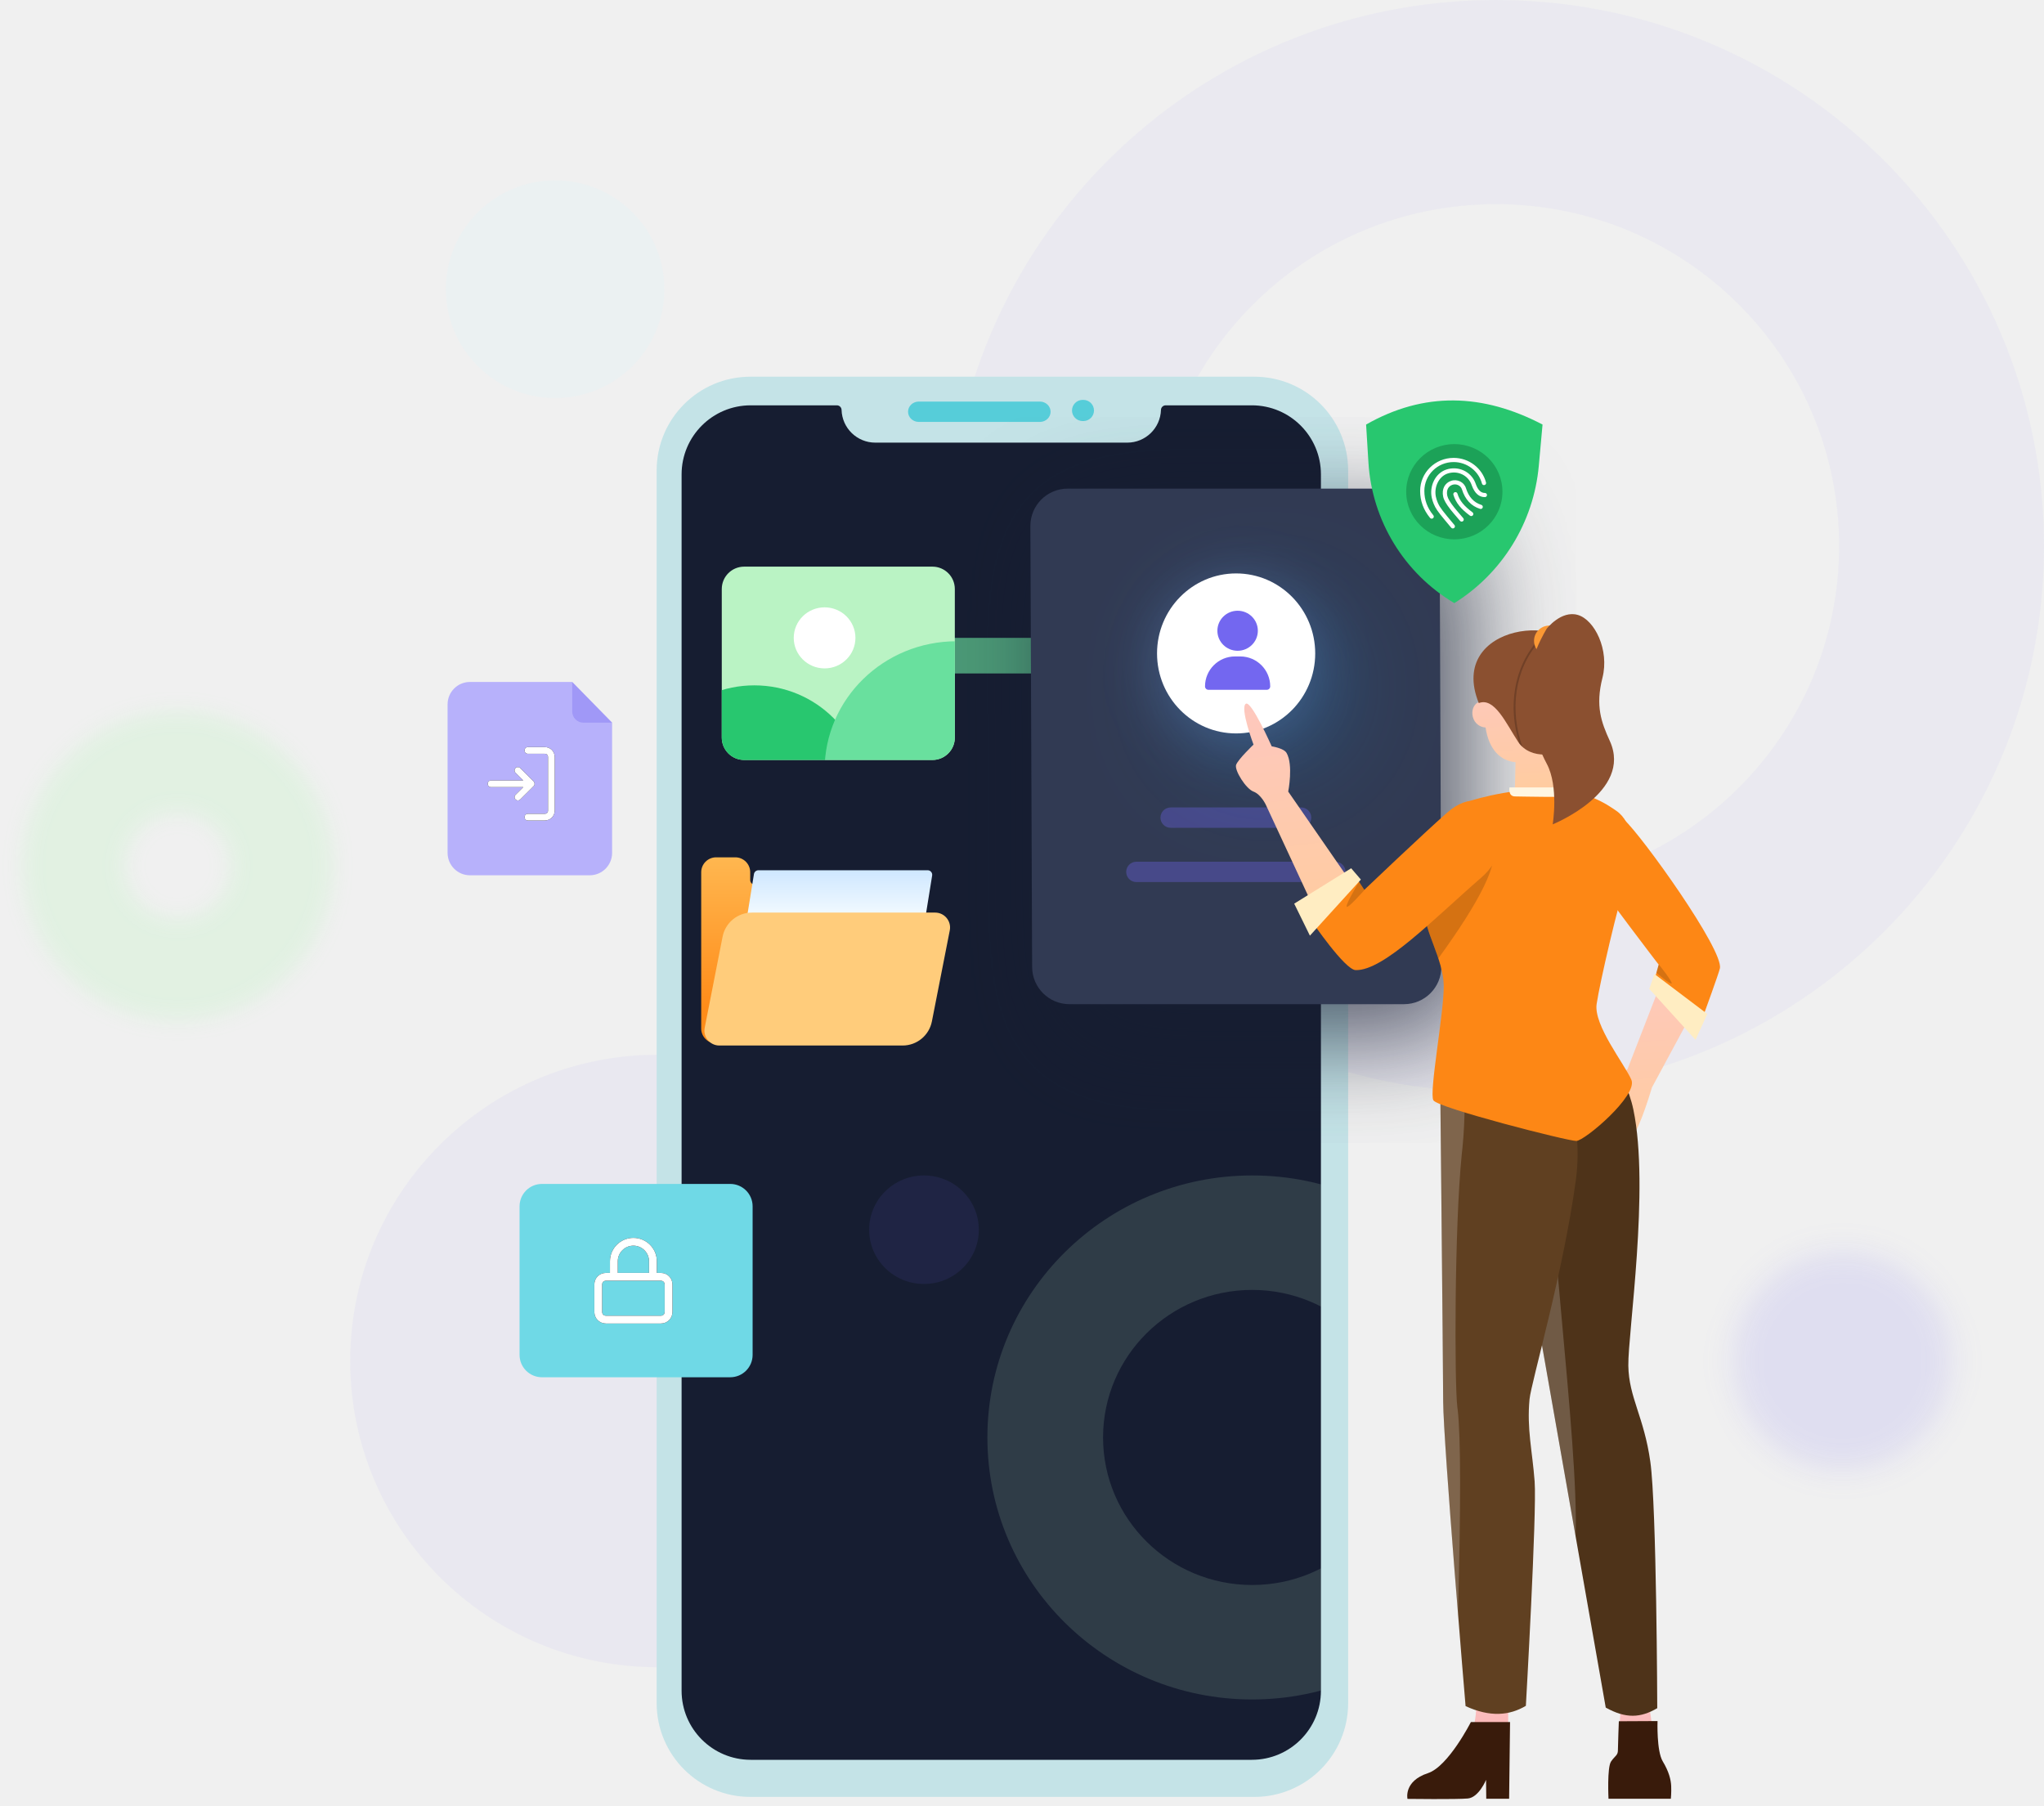
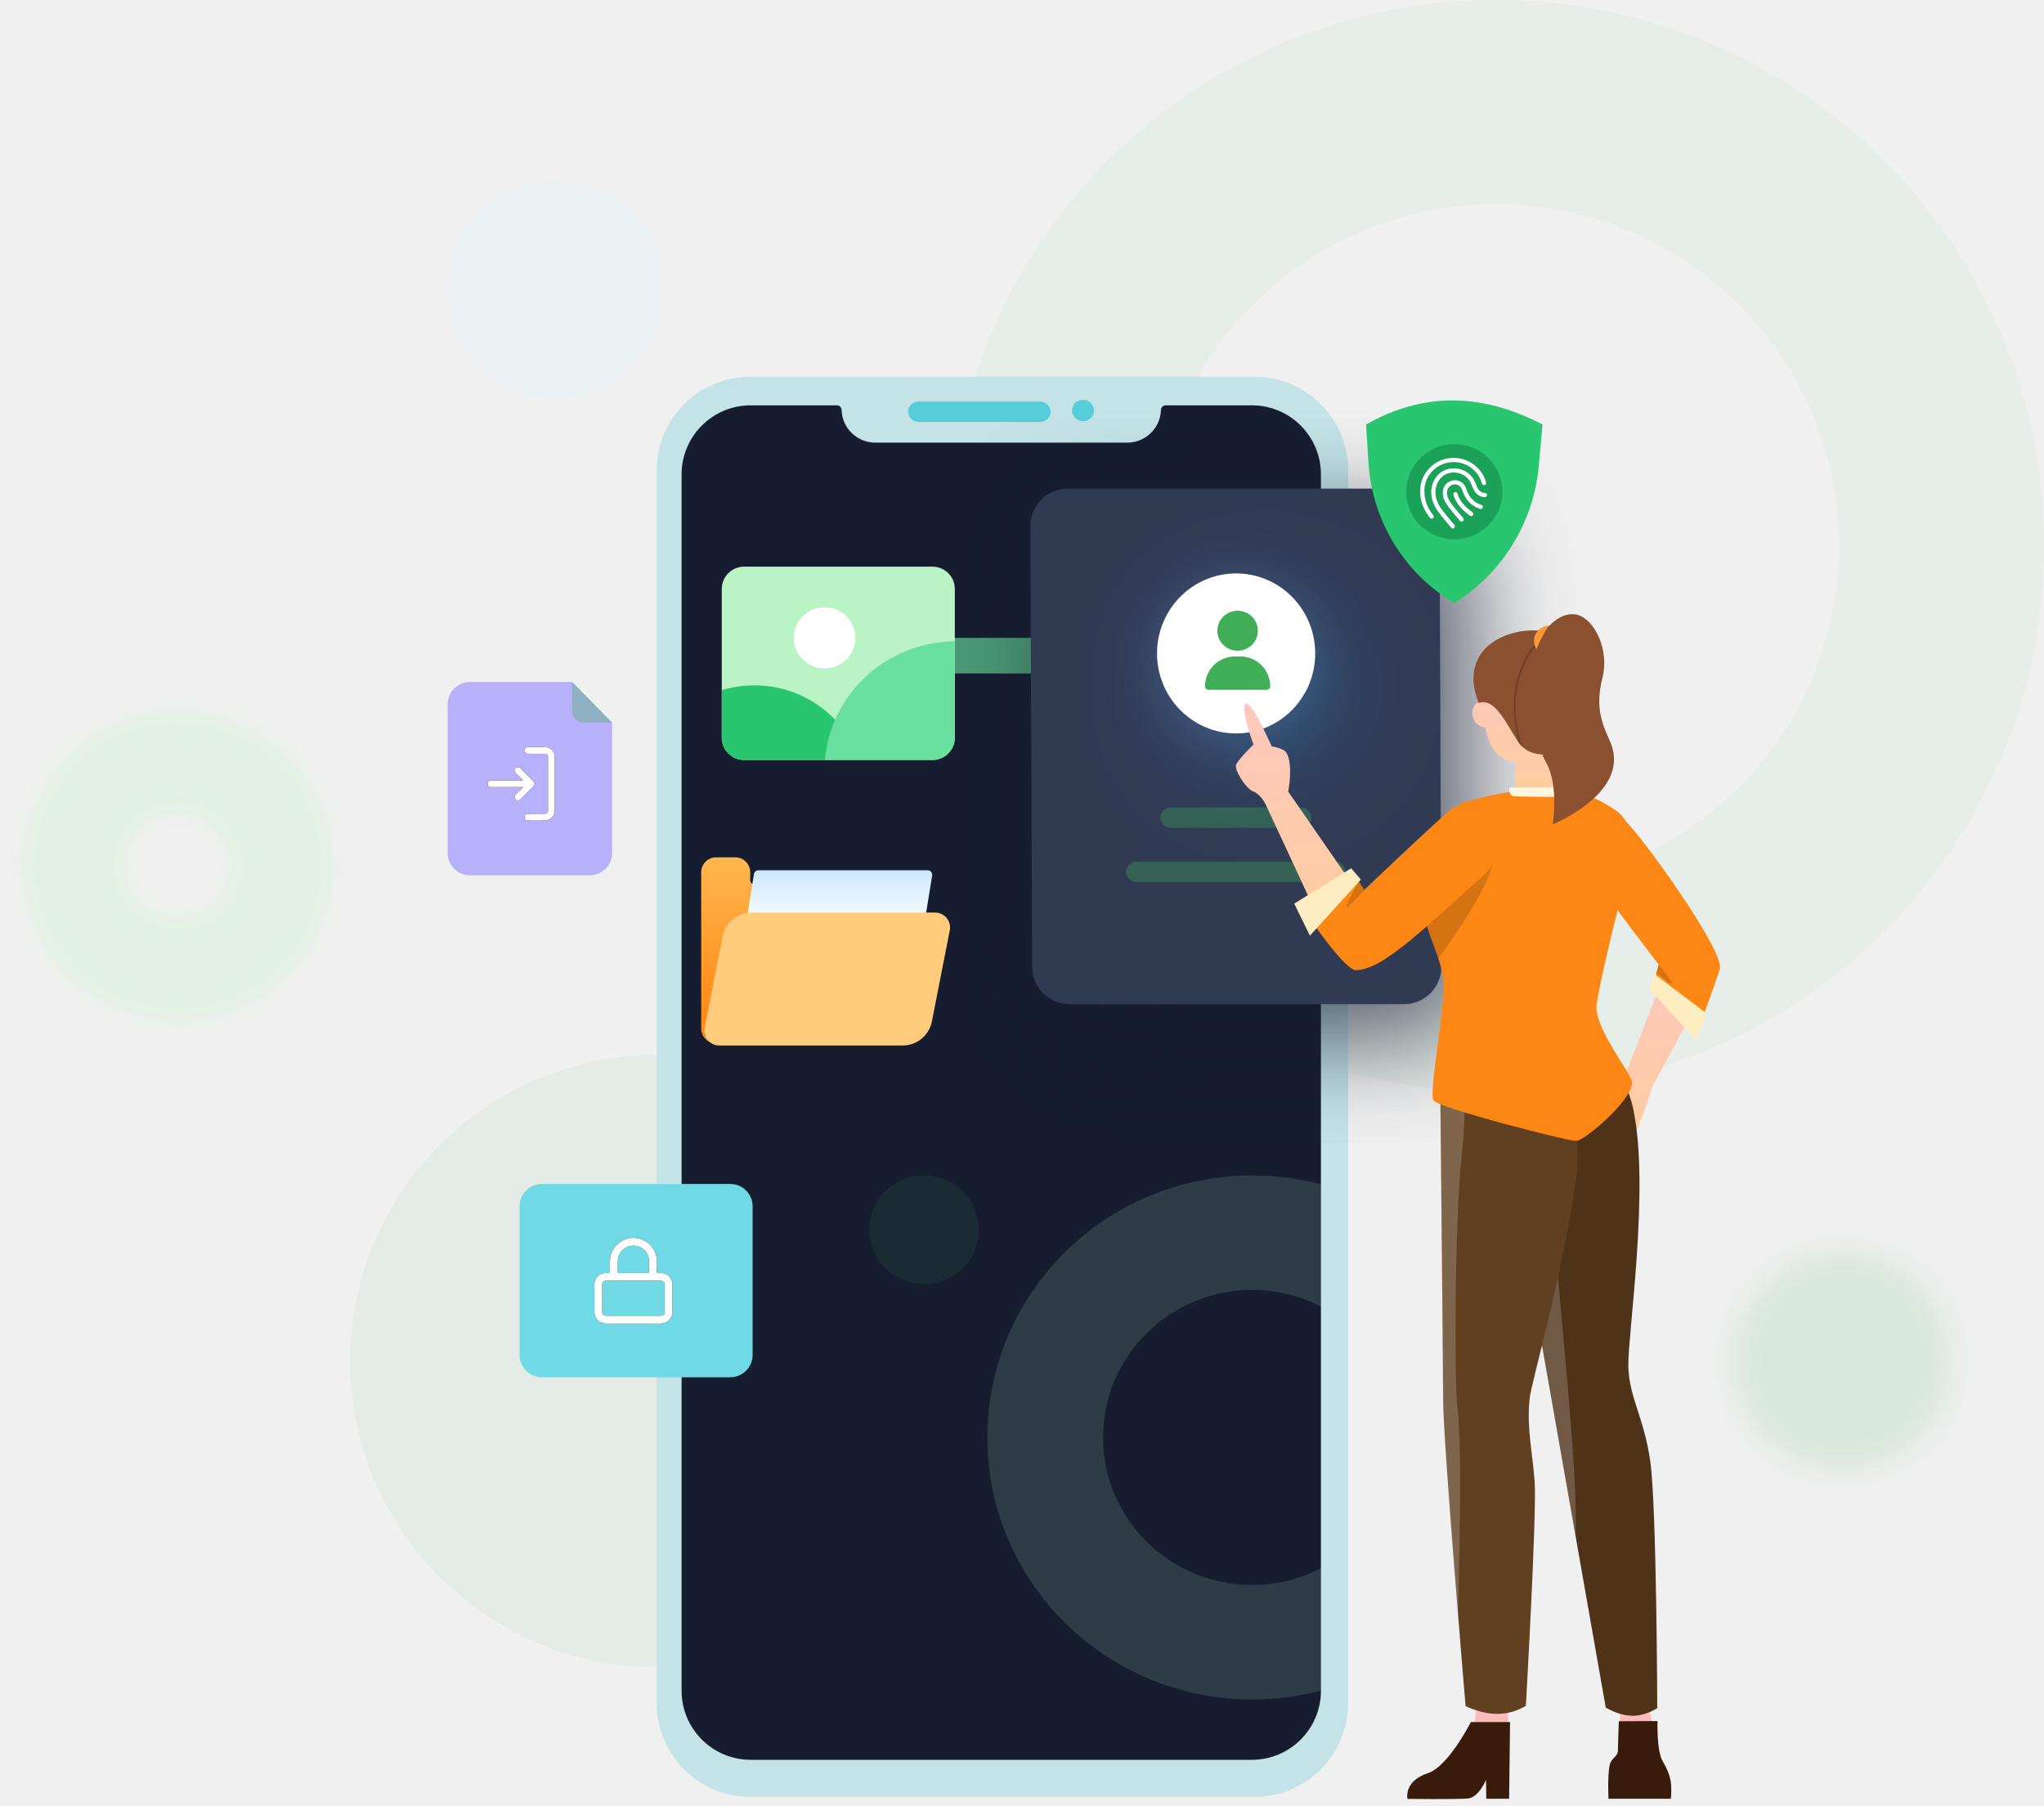
<svg xmlns="http://www.w3.org/2000/svg" width="548" height="484" viewBox="0 0 548 484" fill="none">
  <g id="Illustration">
    <g id="Shape">
-       <path id="Oval" opacity="0.053" fill-rule="evenodd" clip-rule="evenodd" d="M548 146.415C548 65.552 482.211 0 401.056 0C319.901 0 254.111 65.552 254.111 146.415C254.111 227.278 319.901 292.831 401.056 292.831C482.211 292.831 548 227.278 548 146.415ZM309.044 146.415C309.044 95.781 350.239 54.735 401.056 54.735C451.872 54.735 493.067 95.781 493.067 146.415C493.067 197.049 451.872 238.096 401.056 238.096C350.239 238.096 309.044 197.049 309.044 146.415Z" fill="#7367F0" />
+       <path id="Oval" opacity="0.053" fill-rule="evenodd" clip-rule="evenodd" d="M548 146.415C548 65.552 482.211 0 401.056 0C319.901 0 254.111 65.552 254.111 146.415C254.111 227.278 319.901 292.831 401.056 292.831C482.211 292.831 548 227.278 548 146.415ZM309.044 146.415C309.044 95.781 350.239 54.735 401.056 54.735C451.872 54.735 493.067 95.781 493.067 146.415C493.067 197.049 451.872 238.096 401.056 238.096C350.239 238.096 309.044 197.049 309.044 146.415Z" fill="#3fae56" />
      <g id="Oval_2" opacity="0.141" filter="url(#filter0_f)">
        <path fill-rule="evenodd" clip-rule="evenodd" d="M89.314 232.166C89.314 209.243 70.664 190.659 47.657 190.659C24.651 190.659 6 209.243 6 232.166C6 255.09 24.651 273.673 47.657 273.673C70.664 273.673 89.314 255.09 89.314 232.166ZM33.466 232.166C33.466 224.357 39.82 218.027 47.657 218.027C55.495 218.027 61.848 224.357 61.848 232.166C61.848 239.976 55.495 246.306 47.657 246.306C39.82 246.306 33.466 239.976 33.466 232.166Z" fill="#8BF78F" />
      </g>
-       <ellipse id="Oval_3" cx="176.29" cy="364.898" rx="82.399" ry="82.102" fill="#7367F0" fill-opacity="0.061" />
+       <ellipse id="Oval_3" cx="176.29" cy="364.898" rx="82.399" ry="82.102" fill="#3fae56" fill-opacity="0.061" />
      <ellipse id="Oval_4" opacity="0.141" cx="148.825" cy="77.541" rx="29.297" ry="29.192" fill="#CEF5FF" />
      <g id="Oval_5" filter="url(#filter1_f)">
-         <ellipse cx="493.983" cy="364.898" rx="29.297" ry="29.192" fill="#7367F0" fill-opacity="0.136" />
+         <ellipse cx="493.983" cy="364.898" rx="29.297" ry="29.192" fill="#3fae56" fill-opacity="0.136" />
      </g>
    </g>
    <g id="File Organizer">
      <g id="Phone3">
        <path id="Rectangle" fill-rule="evenodd" clip-rule="evenodd" d="M176.051 126.137C176.051 112.254 187.305 101 201.188 101H336.301C350.184 101 361.438 112.254 361.438 126.137V456.637C361.438 470.52 350.184 481.774 336.301 481.774H201.188C187.305 481.774 176.051 470.52 176.051 456.637V126.137Z" fill="#C4E3E7" />
        <g id="Group 48">
          <path id="Rectangle_2" fill-rule="evenodd" clip-rule="evenodd" d="M182.737 127.195C182.737 116.966 191.03 108.673 201.259 108.673H224.364C225.046 108.673 225.605 109.216 225.625 109.898V109.898C225.768 114.787 229.772 118.676 234.663 118.676H302.219C307.11 118.676 311.114 114.787 311.257 109.898V109.898C311.277 109.216 311.835 108.673 312.518 108.673H335.622C345.852 108.673 354.144 116.966 354.144 127.195V453.306C354.144 463.535 345.852 471.828 335.622 471.828H201.259C191.03 471.828 182.737 463.535 182.737 453.306V127.195Z" fill="#161D31" />
          <mask id="mask0" mask-type="alpha" maskUnits="userSpaceOnUse" x="182" y="108" width="173" height="364">
            <path id="Rectangle_3" fill-rule="evenodd" clip-rule="evenodd" d="M182.737 127.195C182.737 116.966 191.03 108.673 201.259 108.673H224.364C225.046 108.673 225.605 109.216 225.625 109.898V109.898C225.768 114.787 229.772 118.676 234.663 118.676H302.219C307.11 118.676 311.114 114.787 311.257 109.898V109.898C311.277 109.216 311.835 108.673 312.518 108.673H335.622C345.852 108.673 354.144 116.966 354.144 127.195V453.306C354.144 463.535 345.852 471.828 335.622 471.828H201.259C191.03 471.828 182.737 463.535 182.737 453.306V127.195Z" fill="white" />
          </mask>
          <g mask="url(#mask0)">
-             <ellipse id="Oval_6" opacity="0.099" cx="247.722" cy="329.703" rx="14.702" ry="14.55" fill="#7367F0" />
+             <ellipse id="Oval_6" opacity="0.099" cx="247.722" cy="329.703" rx="14.702" ry="14.55" fill="#3fae56" />
            <path id="Oval_7" opacity="0.141" fill-rule="evenodd" clip-rule="evenodd" d="M335.704 315.153C374.906 315.153 406.686 346.604 406.686 385.401C406.686 424.198 374.906 455.649 335.704 455.649C296.501 455.649 264.722 424.198 264.722 385.401C264.722 346.604 296.501 315.153 335.704 315.153ZM335.704 345.844C313.629 345.844 295.733 363.555 295.733 385.401C295.733 407.248 313.629 424.958 335.704 424.958C357.779 424.958 375.674 407.248 375.674 385.401C375.674 363.555 357.779 345.844 335.704 345.844Z" fill="#C8F5D0" />
            <path id="Rectangle_4" fill-rule="evenodd" clip-rule="evenodd" d="M203.617 175.795C203.617 173.158 205.755 171.021 208.391 171.021H329.781C332.417 171.021 334.555 173.158 334.555 175.795V175.795C334.555 178.431 332.417 180.569 329.781 180.569H208.391C205.755 180.569 203.617 178.431 203.617 175.795V175.795Z" fill="#68DE9E" fill-opacity="0.642" />
          </g>
        </g>
        <path id="Path" d="M278.793 107.666C280.378 107.666 281.664 108.888 281.664 110.394C281.664 111.868 280.435 113.068 278.898 113.121L278.793 113.122H246.324C244.738 113.122 243.452 111.901 243.452 110.394C243.452 108.921 244.681 107.721 246.218 107.668L246.324 107.666H278.793Z" fill="#56CDD9" />
        <path id="Path_2" d="M290.429 107.211C292.015 107.211 293.301 108.484 293.301 110.053C293.301 111.588 292.072 112.838 290.535 112.893L290.429 112.895H290.279C288.693 112.895 287.407 111.623 287.407 110.053C287.407 108.519 288.636 107.268 290.173 107.213L290.279 107.211H290.429Z" fill="#56CDD9" />
      </g>
      <g id="Icon54">
        <g id="Group 37">
          <path id="Rectangle_5" fill-rule="evenodd" clip-rule="evenodd" d="M187.996 233.861C187.996 231.652 189.787 229.861 191.996 229.861L197.132 229.861C199.341 229.861 201.132 231.652 201.132 233.861V235.965C201.132 236.638 201.678 237.184 202.351 237.184H243.654C245.864 237.184 247.654 238.975 247.654 241.184V275.755C247.654 277.964 245.864 279.755 243.654 279.755H191.996C189.787 279.755 187.996 277.964 187.996 275.755V233.861Z" fill="url(#paint0_linear)" />
          <path id="Rectangle_6" fill-rule="evenodd" clip-rule="evenodd" d="M202.134 234.351C202.23 233.76 202.74 233.326 203.338 233.326H248.707C249.458 233.326 250.031 233.998 249.911 234.739L243.1 276.997C243.005 277.588 242.495 278.022 241.897 278.022H196.527C195.776 278.022 195.204 277.35 195.323 276.609L202.134 234.351Z" fill="url(#paint1_linear)" />
          <path id="Rectangle_7" fill-rule="evenodd" clip-rule="evenodd" d="M250.713 244.677C253.232 244.677 255.124 246.976 254.638 249.448L249.842 273.86C249.105 277.612 245.816 280.318 241.992 280.318H192.858C190.34 280.318 188.448 278.018 188.933 275.547L193.73 251.135C194.467 247.383 197.756 244.677 201.579 244.677L250.713 244.677Z" fill="#FFCC7B" />
        </g>
      </g>
      <g id="Group 28">
        <path id="Rectangle_8" fill-rule="evenodd" clip-rule="evenodd" d="M120 188.842C120 185.528 122.686 182.842 126 182.842H153.414L164.105 193.754V228.675C164.105 231.989 161.419 234.675 158.105 234.675H126C122.686 234.675 120 231.989 120 228.675V188.842Z" fill="#B7B1FB" />
        <g id="Icon">
          <path id="Mask" fill-rule="evenodd" clip-rule="evenodd" d="M146.031 219.984C147.557 219.984 148.724 218.821 148.724 217.3V202.986C148.724 201.465 147.557 200.302 146.031 200.302H141.543C141.005 200.302 140.646 200.66 140.646 201.197C140.646 201.734 141.005 202.092 141.543 202.092H146.031C146.57 202.092 146.929 202.45 146.929 202.986V217.3C146.929 217.837 146.57 218.195 146.031 218.195H141.543C141.005 218.195 140.646 218.553 140.646 219.089C140.646 219.626 141.005 219.984 141.543 219.984H146.031ZM143.249 209.785C143.338 210.054 143.338 210.322 143.249 210.501C143.249 210.591 143.159 210.68 143.069 210.77L139.479 214.348C139.299 214.527 139.03 214.616 138.85 214.616C138.671 214.616 138.401 214.527 138.222 214.348C137.863 213.99 137.863 213.453 138.222 213.096L140.286 211.038H131.669C131.131 211.038 130.771 210.68 130.771 210.143C130.771 209.607 131.131 209.249 131.669 209.249H140.286L138.222 207.191C137.863 206.833 137.863 206.296 138.222 205.939C138.581 205.581 139.12 205.581 139.479 205.939L143.069 209.517C143.114 209.562 143.136 209.607 143.159 209.651C143.181 209.696 143.204 209.741 143.249 209.785Z" fill="black" />
          <mask id="mask1" mask-type="alpha" maskUnits="userSpaceOnUse" x="130" y="200" width="19" height="20">
            <path id="Mask_2" fill-rule="evenodd" clip-rule="evenodd" d="M146.031 219.984C147.557 219.984 148.724 218.821 148.724 217.3V202.986C148.724 201.465 147.557 200.302 146.031 200.302H141.543C141.005 200.302 140.646 200.66 140.646 201.197C140.646 201.734 141.005 202.092 141.543 202.092H146.031C146.57 202.092 146.929 202.45 146.929 202.986V217.3C146.929 217.837 146.57 218.195 146.031 218.195H141.543C141.005 218.195 140.646 218.553 140.646 219.089C140.646 219.626 141.005 219.984 141.543 219.984H146.031ZM143.249 209.785C143.338 210.054 143.338 210.322 143.249 210.501C143.249 210.591 143.159 210.68 143.069 210.77L139.479 214.348C139.299 214.527 139.03 214.616 138.85 214.616C138.671 214.616 138.401 214.527 138.222 214.348C137.863 213.99 137.863 213.453 138.222 213.096L140.286 211.038H131.669C131.131 211.038 130.771 210.68 130.771 210.143C130.771 209.607 131.131 209.249 131.669 209.249H140.286L138.222 207.191C137.863 206.833 137.863 206.296 138.222 205.939C138.581 205.581 139.12 205.581 139.479 205.939L143.069 209.517C143.114 209.562 143.136 209.607 143.159 209.651C143.181 209.696 143.204 209.741 143.249 209.785Z" fill="white" />
          </mask>
          <g mask="url(#mask1)">
            <g id="Icon Color">
              <rect id="ð¨ Icon Color" x="128.977" y="199.408" width="21.543" height="21.471" fill="white" />
            </g>
          </g>
        </g>
-         <path id="Path_3" opacity="0.34" d="M164.106 193.754H156.414C154.757 193.754 153.414 192.411 153.414 190.754V182.842L164.106 193.754Z" fill="#7367F0" />
+         <path id="Path_3" opacity="0.34" d="M164.106 193.754H156.414C154.757 193.754 153.414 192.411 153.414 190.754V182.842L164.106 193.754Z" fill="#3fae56" />
      </g>
      <g id="Group">
        <path id="Rectangle_9" fill-rule="evenodd" clip-rule="evenodd" d="M139.296 323.427C139.296 320.113 141.982 317.427 145.296 317.427H195.778C199.092 317.427 201.778 320.113 201.778 323.427V363.26C201.778 366.574 199.092 369.26 195.778 369.26H145.296C141.982 369.26 139.296 366.574 139.296 363.26V323.427Z" fill="#6FD9E6" />
        <g id="Icon_2">
          <path id="Mask_3" fill-rule="evenodd" clip-rule="evenodd" d="M177.147 341.283H176.1V338.152C176.1 334.708 173.272 331.89 169.816 331.89C166.36 331.89 163.533 334.708 163.533 338.152V341.283H162.485C160.705 341.283 159.344 342.64 159.344 344.415V351.721C159.344 353.495 160.705 354.852 162.485 354.852H177.147C178.927 354.852 180.289 353.495 180.289 351.721V344.415C180.289 342.64 178.927 341.283 177.147 341.283ZM165.627 338.152C165.627 335.856 167.512 333.977 169.816 333.977C172.12 333.977 174.005 335.856 174.005 338.152V341.283H165.627V338.152ZM177.147 352.764C177.775 352.764 178.194 352.347 178.194 351.721V344.415C178.194 343.788 177.775 343.371 177.147 343.371H162.485C161.857 343.371 161.438 343.788 161.438 344.415V351.721C161.438 352.347 161.857 352.764 162.485 352.764H177.147Z" fill="black" />
          <mask id="mask2" mask-type="alpha" maskUnits="userSpaceOnUse" x="159" y="331" width="22" height="24">
            <path id="Mask_4" fill-rule="evenodd" clip-rule="evenodd" d="M177.147 341.283H176.1V338.152C176.1 334.708 173.272 331.89 169.816 331.89C166.36 331.89 163.533 334.708 163.533 338.152V341.283H162.485C160.705 341.283 159.344 342.64 159.344 344.415V351.721C159.344 353.495 160.705 354.852 162.485 354.852H177.147C178.927 354.852 180.289 353.495 180.289 351.721V344.415C180.289 342.64 178.927 341.283 177.147 341.283ZM165.627 338.152C165.627 335.856 167.512 333.977 169.816 333.977C172.12 333.977 174.005 335.856 174.005 338.152V341.283H165.627V338.152ZM177.147 352.764C177.775 352.764 178.194 352.347 178.194 351.721V344.415C178.194 343.788 177.775 343.371 177.147 343.371H162.485C161.857 343.371 161.438 343.788 161.438 344.415V351.721C161.438 352.347 161.857 352.764 162.485 352.764H177.147Z" fill="white" />
          </mask>
          <g mask="url(#mask2)">
            <g id="Icon Color_2">
              <rect id="ð¨ Icon Color_2" x="157.249" y="330.846" width="25.134" height="25.049" fill="white" />
            </g>
          </g>
        </g>
      </g>
      <g id="Group 34">
        <path id="Rectangle_10" d="M193.509 157.924C193.509 154.61 196.195 151.924 199.509 151.924H249.991C253.305 151.924 255.991 154.61 255.991 157.924V197.757C255.991 201.071 253.305 203.757 249.991 203.757H199.509C196.195 203.757 193.509 201.071 193.509 197.757V157.924Z" fill="#BAF3C4" />
        <mask id="mask3" mask-type="alpha" maskUnits="userSpaceOnUse" x="193" y="151" width="63" height="53">
          <path id="Rectangle_11" d="M193.509 157.924C193.509 154.61 196.195 151.924 199.509 151.924H249.991C253.305 151.924 255.991 154.61 255.991 157.924V197.757C255.991 201.071 253.305 203.757 249.991 203.757H199.509C196.195 203.757 193.509 201.071 193.509 197.757V157.924Z" fill="white" />
        </mask>
        <g mask="url(#mask3)">
          <ellipse id="Oval_8" cx="221.074" cy="171.021" rx="8.27" ry="8.184" fill="white" />
          <ellipse id="Oval_9" cx="202.238" cy="213.306" rx="29.863" ry="29.554" fill="#28C76F" />
          <ellipse id="Oval_10" cx="256.45" cy="206.485" rx="35.376" ry="34.556" fill="#69E09E" />
        </g>
      </g>
      <g id="Group 23">
        <g id="Rectangle_12" filter="url(#filter2_d)">
          <path fill-rule="evenodd" clip-rule="evenodd" d="M276.246 141.049C276.224 135.51 280.708 131.009 286.246 131.009L375.958 131.009C381.465 131.009 385.936 135.462 385.958 140.969L386.429 259.191C386.451 264.729 381.968 269.231 376.429 269.231H286.718C281.21 269.231 276.74 264.778 276.718 259.271L276.246 141.049Z" fill="#313A53" />
        </g>
-         <path id="Rectangle_13" opacity="0.34" d="M311.123 219.216C311.123 217.71 312.344 216.488 313.851 216.488H348.825C350.332 216.488 351.553 217.71 351.553 219.216V219.216C351.553 220.723 350.332 221.944 348.825 221.944H313.851C312.344 221.944 311.123 220.723 311.123 219.216V219.216Z" fill="#7367F0" />
-         <path id="Rectangle_14" opacity="0.34" d="M301.935 233.766C301.935 232.259 303.156 231.038 304.663 231.038H358.014C359.52 231.038 360.742 232.259 360.742 233.766V233.766C360.742 235.273 359.52 236.494 358.014 236.494H304.663C303.156 236.494 301.935 235.273 301.935 233.766V233.766Z" fill="#7367F0" />
+         <path id="Rectangle_13" opacity="0.34" d="M311.123 219.216C311.123 217.71 312.344 216.488 313.851 216.488H348.825C350.332 216.488 351.553 217.71 351.553 219.216V219.216C351.553 220.723 350.332 221.944 348.825 221.944H313.851C312.344 221.944 311.123 220.723 311.123 219.216V219.216Z" fill="#3fae56" />
+         <path id="Rectangle_14" opacity="0.34" d="M301.935 233.766C301.935 232.259 303.156 231.038 304.663 231.038H358.014C359.52 231.038 360.742 232.259 360.742 233.766V233.766C360.742 235.273 359.52 236.494 358.014 236.494H304.663C303.156 236.494 301.935 235.273 301.935 233.766V233.766Z" fill="#3fae56" />
        <g id="Icon8">
          <g id="Oval_11" filter="url(#filter3_dd)">
            <ellipse cx="331.407" cy="175.192" rx="21.203" ry="21.45" fill="white" />
          </g>
          <g id="Group 70">
-             <path id="Combined Shape" fill-rule="evenodd" clip-rule="evenodd" d="M331.807 174.481C334.802 174.481 337.231 172.078 337.231 169.113C337.231 166.149 334.802 163.746 331.807 163.746C328.811 163.746 326.383 166.149 326.383 169.113C326.383 172.078 328.811 174.481 331.807 174.481ZM331.097 176.001C326.663 176.001 323.068 179.595 323.068 184.029C323.068 184.536 323.479 184.947 323.986 184.947H339.628C340.134 184.947 340.545 184.536 340.545 184.029C340.545 179.595 336.951 176.001 332.517 176.001H331.097Z" fill="#7367F0" />
+             <path id="Combined Shape" fill-rule="evenodd" clip-rule="evenodd" d="M331.807 174.481C334.802 174.481 337.231 172.078 337.231 169.113C337.231 166.149 334.802 163.746 331.807 163.746C328.811 163.746 326.383 166.149 326.383 169.113C326.383 172.078 328.811 174.481 331.807 174.481ZM331.097 176.001C326.663 176.001 323.068 179.595 323.068 184.029C323.068 184.536 323.479 184.947 323.986 184.947H339.628C340.134 184.947 340.545 184.536 340.545 184.029C340.545 179.595 336.951 176.001 332.517 176.001H331.097Z" fill="#3fae56" />
          </g>
        </g>
      </g>
      <g id="Wom3.5">
        <g id="RArm">
          <path id="Path_4" fill-rule="evenodd" clip-rule="evenodd" d="M436.346 286.631C436.346 286.631 426.071 296.69 426.701 297.674C427.331 298.664 432.509 296.363 432.509 296.363C432.509 296.363 426.049 306.93 427.378 307.742C428.707 308.554 435.504 306.91 437.588 304.732C439.672 302.554 442.889 291.562 442.889 291.562L458.517 262.597L447.183 258.715L436.346 286.631Z" fill="url(#paint2_linear)" />
          <path id="Path_5" fill-rule="evenodd" clip-rule="evenodd" d="M425.853 233.087C430.168 239.723 444.693 258.633 444.693 258.633L443.635 262.406L456.984 271.463C456.984 271.463 460.776 261.095 461.105 259.636C462.19 254.825 440.26 224.12 435.35 219.683C427.618 212.697 419.258 222.947 425.853 233.087Z" fill="#FD8715" />
          <path id="Path_6" fill-rule="evenodd" clip-rule="evenodd" d="M448.166 263.653C448.415 263.173 444.716 258.565 444.716 258.565L444.089 260.806C444.089 260.806 447.917 264.134 448.166 263.653Z" fill="black" fill-opacity="0.16" />
          <path id="Path 70" fill-rule="evenodd" clip-rule="evenodd" d="M443.552 261.14L457.734 271.858L454.574 278.79L442.174 265.14L443.552 261.14Z" fill="#FFEDC2" />
        </g>
        <g id="RLeg">
          <path id="Path_7" fill-rule="evenodd" clip-rule="evenodd" d="M434.6 456.208L433.812 469.49L443.91 469.75L442.012 456.208H434.6Z" fill="url(#paint3_linear)" />
          <path id="Path_8" fill-rule="evenodd" clip-rule="evenodd" d="M444.389 461.44C444.389 461.44 444.105 469.439 445.779 472.232C447.463 475.024 447.974 477.189 448.048 478.859C448.128 480.65 447.957 482.272 447.957 482.272H431.244C431.244 482.272 430.826 473.856 431.933 472.269C433.039 470.683 433.766 470.655 433.766 469.253C433.774 467.851 434.014 461.493 434.014 461.493L444.389 461.44Z" fill="#391B0B" />
          <path id="Path_9" fill-rule="evenodd" clip-rule="evenodd" d="M399.024 278.88L425.219 276.062L425.604 276.416C427.471 278.176 435.584 286.352 437.916 297.527C442.317 318.624 436.426 357.589 436.557 366.134C436.681 374.678 440.761 379.833 442.456 391.914C444.152 403.995 444.312 457.987 444.312 457.987C439.817 460.623 435.861 460.812 430.502 457.828L399.024 278.88Z" fill="#4E3319" />
          <path id="Path_10" fill-rule="evenodd" clip-rule="evenodd" d="M422.423 411.899L399.024 278.88L413.589 277.313C414.238 323.523 423.295 385.987 422.423 411.899Z" fill="white" fill-opacity="0.192" />
        </g>
        <g id="LLeg">
          <path id="Path_11" fill-rule="evenodd" clip-rule="evenodd" d="M404.39 454.811L395.779 454.949C395.779 454.949 396.345 463.795 393.034 466.791L392.853 466.948C388.856 470.263 404.277 469.067 404.277 469.067L404.39 454.811Z" fill="url(#paint4_linear)" />
          <path id="Path_12" fill-rule="evenodd" clip-rule="evenodd" d="M404.847 461.706L404.599 482.264L398.467 482.269L398.414 477.203C398.414 477.203 396.48 481.926 393.524 482.199C390.56 482.472 377.35 482.304 377.35 482.304C377.35 482.304 376.252 477.562 382.828 475.408C388.297 473.618 394.345 461.706 394.345 461.706H404.847Z" fill="#391B0B" />
          <path id="Path_13" fill-rule="evenodd" clip-rule="evenodd" d="M386.031 280.708L415.445 279.722L415.665 280.124C417.092 282.804 424.913 298.489 422.498 316.319C419.109 341.345 410.492 370.683 410.07 375.165C409.318 383.155 410.822 388.941 411.439 397.194C412.056 405.448 409.087 457.355 409.087 457.355C404.722 459.953 399.528 460.463 392.925 457.434C392.925 457.434 386.964 386.928 386.92 375.77C386.876 364.612 386.031 280.708 386.031 280.708Z" fill="#604021" />
          <path id="Path_14" fill-rule="evenodd" clip-rule="evenodd" d="M392.084 307.777L391.889 309.631C389.928 329.183 389.943 370.705 390.702 377.109L390.806 377.934C391.648 385.16 391.676 403.505 390.888 432.97L389.864 420.255C387.921 395.79 386.94 380.961 386.92 375.77L386.884 370.396C386.715 348.67 386.031 280.708 386.031 280.708L392.235 280.5C392.898 291.229 392.847 300.321 392.084 307.777Z" fill="white" fill-opacity="0.192" />
        </g>
        <g id="Head">
          <path id="Path_15" fill-rule="evenodd" clip-rule="evenodd" d="M397.247 188.036C393.628 188.428 393.884 194.725 398.29 195.054C399.19 201.124 402.402 204.016 406.317 204.351L406.1 213.533L423.418 213.523C423.418 213.523 418.542 207.036 418.785 198.157C419.028 189.276 418.622 180.934 418.622 180.934L396.19 181.333L397.247 188.036Z" fill="url(#paint5_linear)" />
          <path id="Path_16" fill-rule="evenodd" clip-rule="evenodd" d="M396.459 188.508C400.674 186.858 403.788 193.961 407.013 198.898C410.239 203.835 418.595 202.996 419.747 198.898C424.107 189.922 427.865 177.72 422.776 176.718C422.06 163.746 387.752 166.809 396.459 188.508Z" fill="#8B5030" />
          <path id="Combined Shape_2" fill-rule="evenodd" clip-rule="evenodd" d="M419.947 171.56H412.536H412.425L412.35 171.642C405.75 178.933 404.266 189.665 407.337 199.352C407.59 199.679 407.867 199.976 408.164 200.246C404.697 190.467 406.016 179.456 412.647 172.06H420.542C420.354 171.886 420.155 171.719 419.947 171.56Z" fill="black" fill-opacity="0.199" />
          <ellipse id="Oval_12" cx="415.413" cy="171.81" rx="4.135" ry="4.092" fill="#FB9934" />
        </g>
        <g id="Body">
          <path id="Path_17" fill-rule="evenodd" clip-rule="evenodd" d="M392.702 215.311C388.838 220.928 382.399 239.993 382.034 244.282C381.622 249.229 386.981 257.11 387.07 264.272C387.148 271.435 383.072 293.001 384.297 295.016C385.512 297.031 420.347 305.95 422.62 305.902C424.883 305.853 439.172 293.714 437.379 289.518C435.576 285.323 427.209 274.898 428.062 269.182C428.904 263.467 433.797 242.37 436.227 235.189C438.647 228.009 437.84 220.47 433.323 217.38C431.088 215.852 425.125 211.508 414.505 211.528C403.885 211.548 393.002 214.875 392.702 215.311Z" fill="#FD8715" />
          <path id="Path 68" fill-rule="evenodd" clip-rule="evenodd" d="M404.693 211.117C404.693 211.117 404.247 213.533 406.203 213.533C408.16 213.533 421.283 213.96 423.06 213.197C424.837 212.433 424.304 211.117 424.304 211.117H404.693Z" fill="#FFF6E1" />
          <path id="Path_18" fill-rule="evenodd" clip-rule="evenodd" d="M387.095 227.46L387.214 227.401C394.369 223.865 398.667 223.709 400.108 226.932C401.971 231.098 397.141 241.108 385.619 256.963C384.037 252.155 381.761 247.57 382.034 244.282C382.246 241.8 384.491 234.369 387.095 227.46Z" fill="black" fill-opacity="0.16" />
        </g>
        <g id="LArm">
          <path id="Path_19" fill-rule="evenodd" clip-rule="evenodd" d="M339.362 215.75C339.362 215.75 338.073 212.981 336.047 212.231C334.021 211.482 330.922 206.519 331.401 205.078C331.88 203.637 336.072 199.64 336.072 199.64C336.072 199.64 332.366 189.799 334.007 188.688C335.457 187.707 340.944 200.103 340.944 200.103C340.944 200.103 344.17 200.584 344.915 201.851C346.791 205.046 345.373 212.231 345.373 212.231L364.416 239.772L355.678 250.86L339.362 215.75Z" fill="url(#paint6_linear)" />
          <path id="Path_20" fill-rule="evenodd" clip-rule="evenodd" d="M387.976 217.886C381.536 223.548 365.782 238.571 365.782 238.571C365.782 238.571 363.441 235.022 363.441 235.022L351.66 246.961C351.66 246.961 360.547 260.007 363.441 260.098C370.982 260.335 384.493 246.246 397.195 235.244C408.583 225.38 399.982 207.33 387.976 217.886Z" fill="#FD8715" />
          <path id="Path_21" fill-rule="evenodd" clip-rule="evenodd" d="M365.829 238.589C365.829 238.589 361.41 243.647 361.045 243.095C360.681 242.544 364.379 236.395 364.379 236.395L365.829 238.589Z" fill="black" fill-opacity="0.16" />
          <path id="Path 69" fill-rule="evenodd" clip-rule="evenodd" d="M364.852 235.826L351.188 250.861L346.979 242.281L362.253 232.795L364.852 235.826Z" fill="#FFEDC2" />
        </g>
        <path id="Path_22" fill-rule="evenodd" clip-rule="evenodd" d="M414.689 168.553C414.689 168.553 418.558 163.565 423.026 164.874C427.494 166.182 431.536 174.204 429.617 181.744C427.707 189.285 429.282 193.586 431.598 198.668C437.82 212.339 416.278 221.019 416.278 221.019C416.278 221.019 417.959 210.889 414.689 204.772C411.322 198.472 409.41 190.394 409.41 185.45C409.41 176.854 414.689 168.553 414.689 168.553Z" fill="#8B5030" />
      </g>
      <g id="Group 39">
        <path id="Rectangle_15" fill-rule="evenodd" clip-rule="evenodd" d="M366.255 113.828C381.822 104.951 397.601 105.476 413.558 113.828L412.552 124.915C411.179 140.047 402.798 153.663 389.906 161.705V161.705V161.705C376.456 153.719 367.833 139.592 366.877 123.979L366.255 113.828Z" fill="#28C76F" />
        <ellipse id="Oval_13" cx="389.907" cy="131.836" rx="12.901" ry="12.767" fill="#1CA258" />
        <g id="Group 40">
          <path id="Path_23" fill-rule="evenodd" clip-rule="evenodd" d="M389.722 122.766C393.825 122.766 397.377 125.503 398.407 129.363C398.487 129.661 398.307 129.967 398.006 130.045C397.704 130.124 397.396 129.946 397.316 129.648C396.416 126.277 393.31 123.883 389.722 123.883C385.385 123.883 381.87 127.35 381.87 131.625C381.87 134.038 382.669 136.208 384.279 138.153C384.476 138.392 384.44 138.744 384.199 138.939C383.958 139.135 383.602 139.1 383.405 138.861C381.633 136.718 380.741 134.299 380.741 131.625C380.741 126.732 384.763 122.766 389.722 122.766Z" fill="white" />
          <path id="Path_24" fill-rule="evenodd" clip-rule="evenodd" d="M387.726 125.908C390.921 124.819 394.369 126.395 395.547 129.476L395.612 129.652C396.217 131.392 397.041 132.18 398.095 132.167C398.407 132.163 398.662 132.41 398.666 132.718C398.67 133.027 398.421 133.28 398.109 133.284C396.538 133.303 395.372 132.239 394.621 130.227L394.544 130.015C393.637 127.407 390.764 126.054 388.094 126.964C385.691 127.783 384.406 130.678 384.971 133.23C385.081 133.727 385.22 134.173 385.399 134.603L385.56 134.974C386.096 136.146 386.793 137.025 389.939 140.768C390.138 141.005 390.106 141.357 389.866 141.554C389.626 141.752 389.271 141.719 389.071 141.482L387.384 139.464C385.359 137.019 384.901 136.322 384.391 135.113L384.355 135.028C384.15 134.537 383.992 134.028 383.868 133.469C383.189 130.403 384.732 126.928 387.726 125.908Z" fill="white" />
          <path id="Path_25" fill-rule="evenodd" clip-rule="evenodd" d="M389.03 128.924C390.684 128.36 392.514 129.24 393.029 130.887C393.77 133.259 395.136 134.733 397.15 135.366C397.447 135.459 397.612 135.773 397.518 136.067C397.423 136.361 397.106 136.524 396.809 136.431C394.425 135.682 392.797 133.924 391.95 131.217C391.627 130.181 390.457 129.619 389.397 129.98C388.269 130.364 387.71 131.442 388.018 132.917C388.174 133.666 388.793 134.687 389.847 136.018L390.026 136.242C390.174 136.426 390.33 136.614 390.498 136.815L392.312 138.939C392.51 139.177 392.477 139.529 392.237 139.725C391.996 139.922 391.64 139.888 391.442 139.651L389.991 137.956L389.628 137.527C389.456 137.322 389.297 137.128 389.144 136.94L388.779 136.478C387.729 135.126 387.104 134.06 386.912 133.143C386.494 131.137 387.343 129.498 389.03 128.924Z" fill="white" />
          <path id="Path_26" fill-rule="evenodd" clip-rule="evenodd" d="M390.034 131.966C390.332 131.876 390.648 132.042 390.739 132.337C391.347 134.302 392.539 135.697 394.78 137.362C395.029 137.547 395.079 137.897 394.892 138.144C394.705 138.39 394.351 138.44 394.102 138.255C391.688 136.461 390.351 134.896 389.66 132.664C389.568 132.369 389.736 132.056 390.034 131.966Z" fill="white" />
        </g>
      </g>
    </g>
  </g>
  <defs>
    <filter id="filter0_f" x="0.563" y="185.223" width="94.187" height="93.887" filterUnits="userSpaceOnUse" color-interpolation-filters="sRGB">
      <feFlood flood-opacity="0" result="BackgroundImageFix" />
      <feBlend mode="normal" in="SourceGraphic" in2="BackgroundImageFix" result="shape" />
      <feGaussianBlur stdDeviation="2.718" result="effect1_foregroundBlur" />
    </filter>
    <filter id="filter1_f" x="456.531" y="327.551" width="74.904" height="74.693" filterUnits="userSpaceOnUse" color-interpolation-filters="sRGB">
      <feFlood flood-opacity="0" result="BackgroundImageFix" />
      <feBlend mode="normal" in="SourceGraphic" in2="BackgroundImageFix" result="shape" />
      <feGaussianBlur stdDeviation="4.077" result="effect1_foregroundBlur" />
    </filter>
    <filter id="filter2_d" x="256.246" y="112.009" width="166.183" height="194.222" filterUnits="userSpaceOnUse" color-interpolation-filters="sRGB">
      <feFlood flood-opacity="0" result="BackgroundImageFix" />
      <feColorMatrix in="SourceAlpha" type="matrix" values="0 0 0 0 0 0 0 0 0 0 0 0 0 0 0 0 0 0 127 0" />
      <feOffset dx="8" dy="9" />
      <feGaussianBlur stdDeviation="14" />
      <feColorMatrix type="matrix" values="0 0 0 0 0.086 0 0 0 0 0.114 0 0 0 0 0.192 0 0 0 0.7 0" />
      <feBlend mode="normal" in2="BackgroundImageFix" result="effect1_dropShadow" />
      <feBlend mode="normal" in="SourceGraphic" in2="effect1_dropShadow" result="shape" />
    </filter>
    <filter id="filter3_dd" x="290.204" y="134.743" width="98.405" height="98.899" filterUnits="userSpaceOnUse" color-interpolation-filters="sRGB">
      <feFlood flood-opacity="0" result="BackgroundImageFix" />
      <feColorMatrix in="SourceAlpha" type="matrix" values="0 0 0 0 0 0 0 0 0 0 0 0 0 0 0 0 0 0 127 0" />
      <feOffset dx="8" dy="9" />
      <feGaussianBlur stdDeviation="14" />
      <feColorMatrix type="matrix" values="0 0 0 0 0.076 0 0 0 0 0.583 0 0 0 0 0.879 0 0 0 0.229 0" />
      <feBlend mode="normal" in2="BackgroundImageFix" result="effect1_dropShadow" />
      <feColorMatrix in="SourceAlpha" type="matrix" values="0 0 0 0 0 0 0 0 0 0 0 0 0 0 0 0 0 0 127 0" />
      <feOffset dy="2" />
      <feGaussianBlur stdDeviation="7.5" />
      <feColorMatrix type="matrix" values="0 0 0 0 0.504 0 0 0 0 0.7 0 0 0 0 1 0 0 0 0.234 0" />
      <feBlend mode="normal" in2="effect1_dropShadow" result="effect2_dropShadow" />
      <feBlend mode="normal" in="SourceGraphic" in2="effect2_dropShadow" result="shape" />
    </filter>
    <linearGradient id="paint0_linear" x1="252.335" y1="270.363" x2="252.335" y2="212.641" gradientUnits="userSpaceOnUse">
      <stop stop-color="#FF8C19" />
      <stop offset="1" stop-color="#FFC967" />
    </linearGradient>
    <linearGradient id="paint1_linear" x1="245.482" y1="247.352" x2="245.482" y2="221.044" gradientUnits="userSpaceOnUse">
      <stop stop-color="#F8FDFF" />
      <stop offset="1" stop-color="#AAD4FF" />
    </linearGradient>
    <linearGradient id="paint2_linear" x1="424.08" y1="245.344" x2="427.481" y2="304.907" gradientUnits="userSpaceOnUse">
      <stop stop-color="#FDC6C6" />
      <stop offset="1" stop-color="#FFCCA1" />
    </linearGradient>
    <linearGradient id="paint3_linear" x1="432.065" y1="452.911" x2="433.457" y2="469.005" gradientUnits="userSpaceOnUse">
      <stop stop-color="#FDC6C6" />
      <stop offset="1" stop-color="#FAB2B2" />
    </linearGradient>
    <linearGradient id="paint4_linear" x1="390.081" y1="451.289" x2="391.397" y2="468.509" gradientUnits="userSpaceOnUse">
      <stop stop-color="#FDC6C6" />
      <stop offset="1" stop-color="#FAB2B2" />
    </linearGradient>
    <linearGradient id="paint5_linear" x1="389.777" y1="172.999" x2="392.621" y2="211.821" gradientUnits="userSpaceOnUse">
      <stop stop-color="#FDC6C6" />
      <stop offset="1" stop-color="#FFCCA1" />
    </linearGradient>
    <linearGradient id="paint6_linear" x1="325.63" y1="173.485" x2="334.537" y2="246.91" gradientUnits="userSpaceOnUse">
      <stop stop-color="#FDC6C6" />
      <stop offset="1" stop-color="#FFCCA1" />
    </linearGradient>
  </defs>
</svg>
